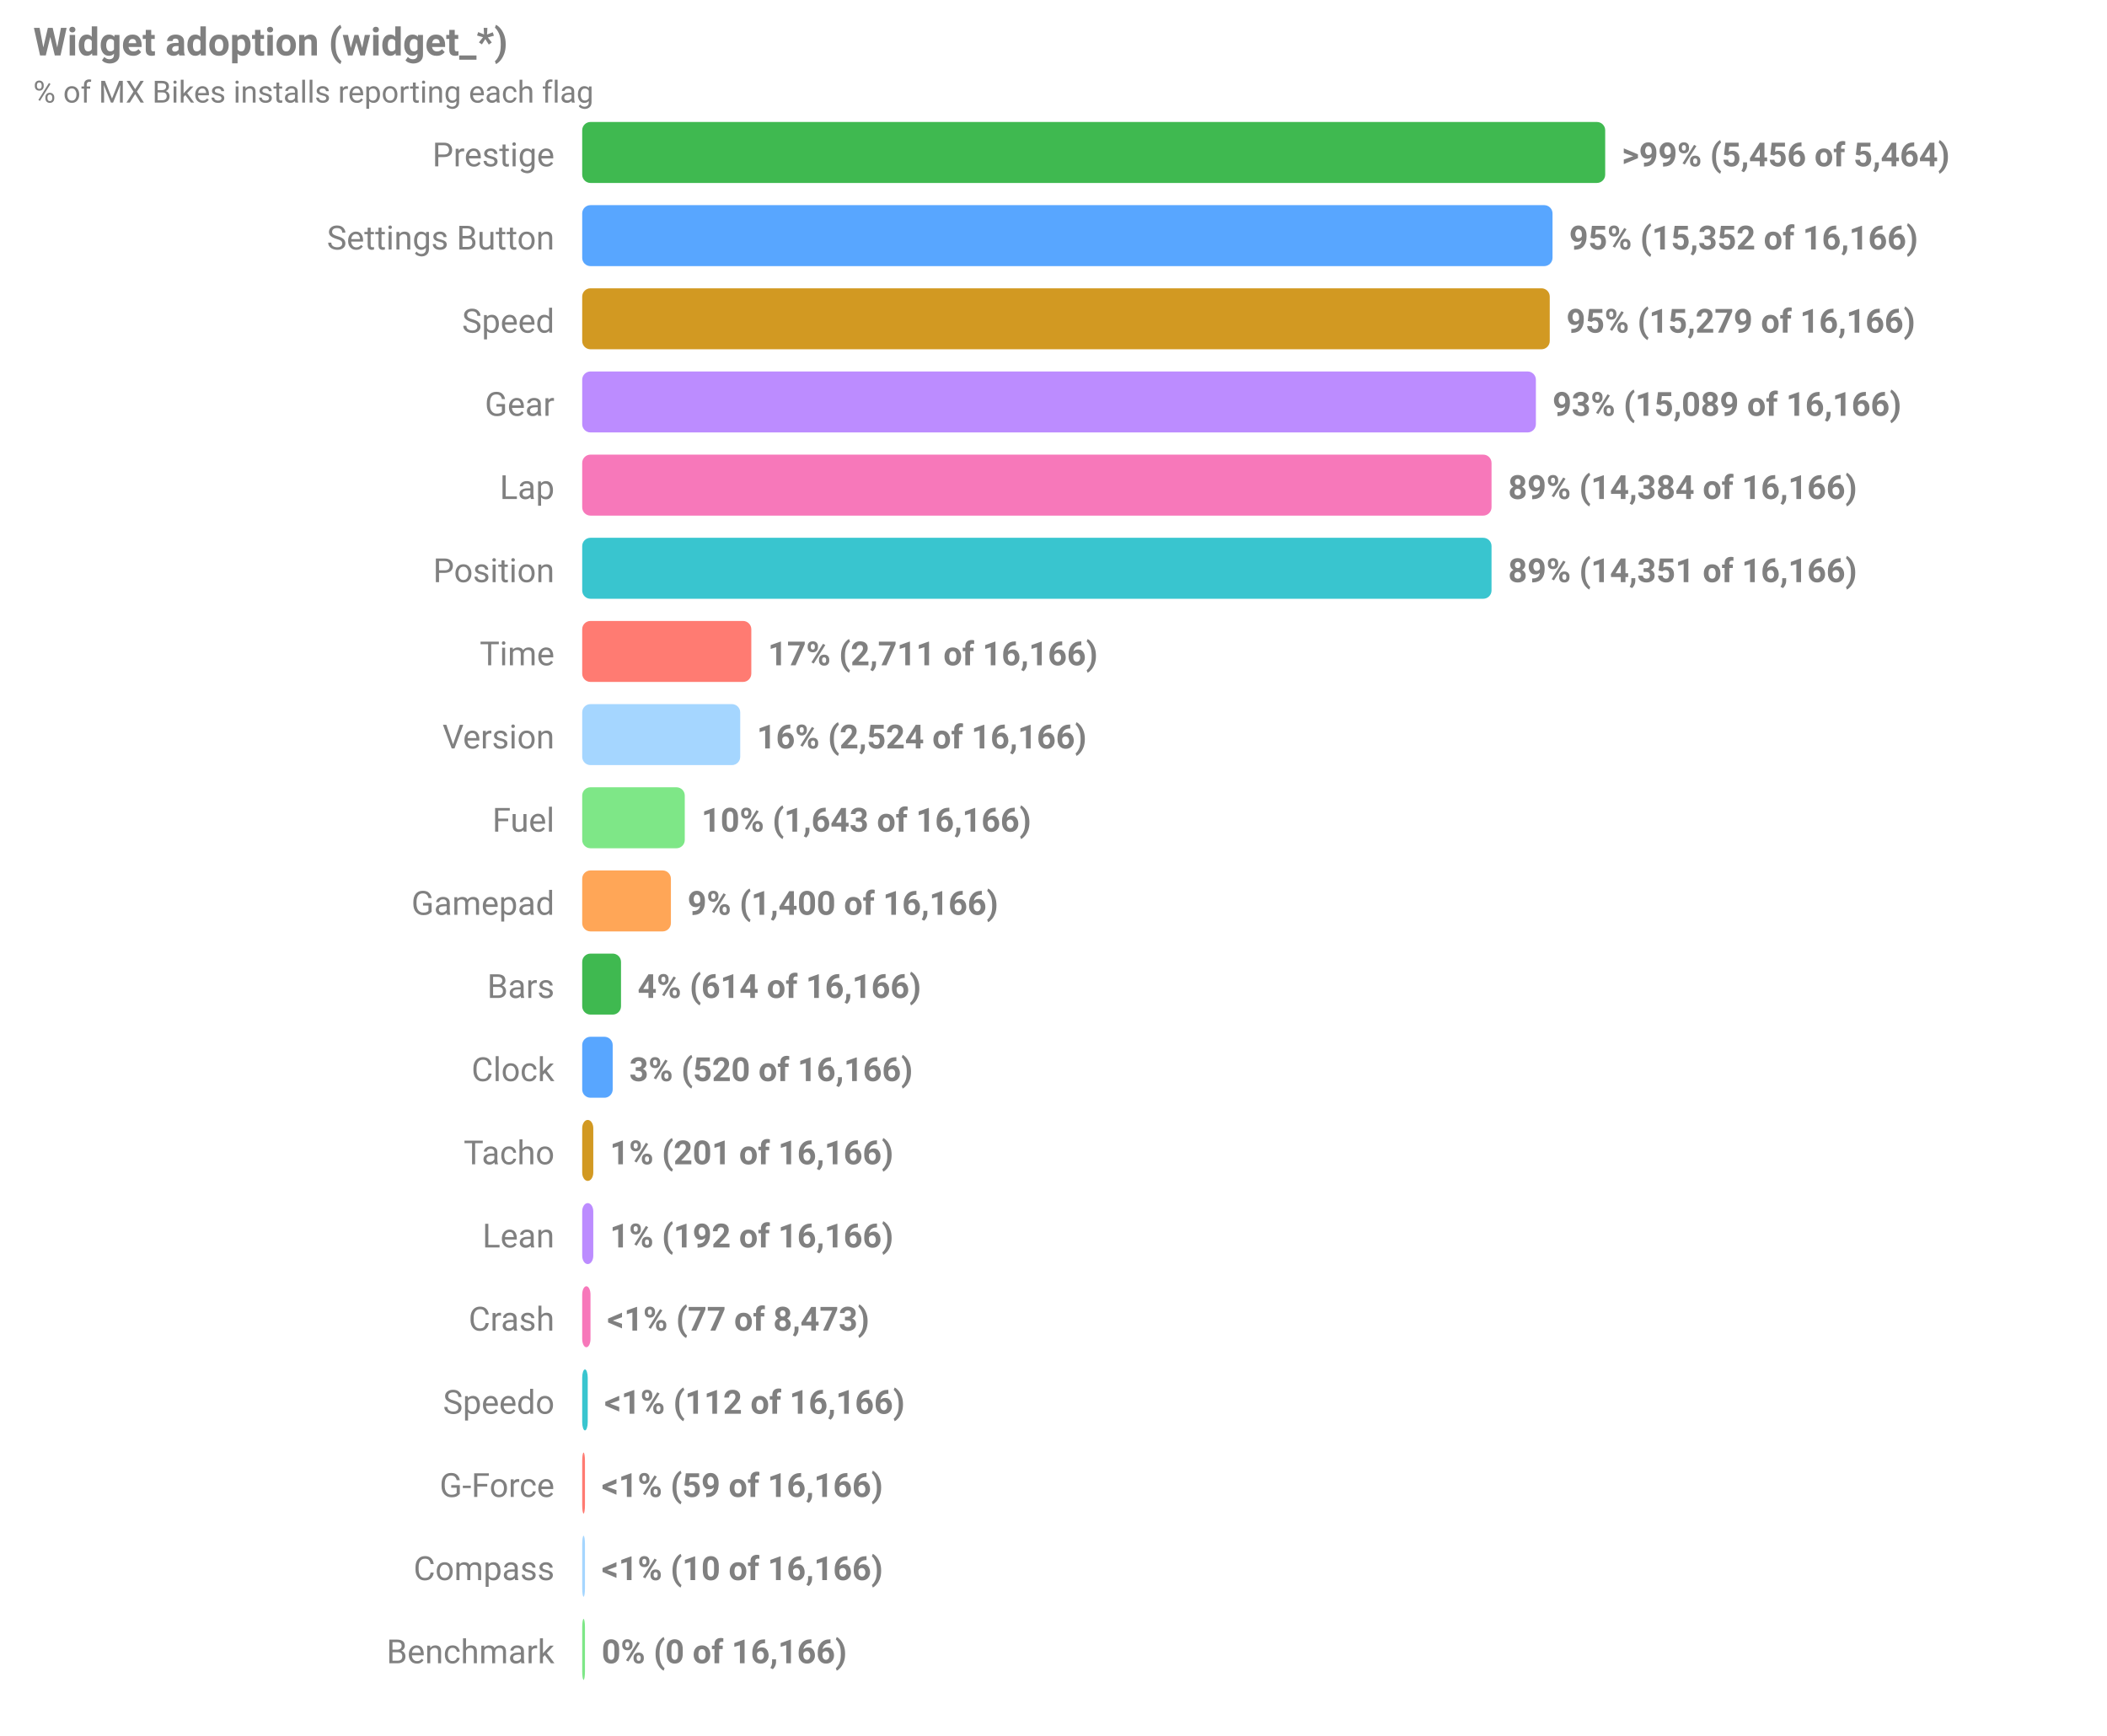
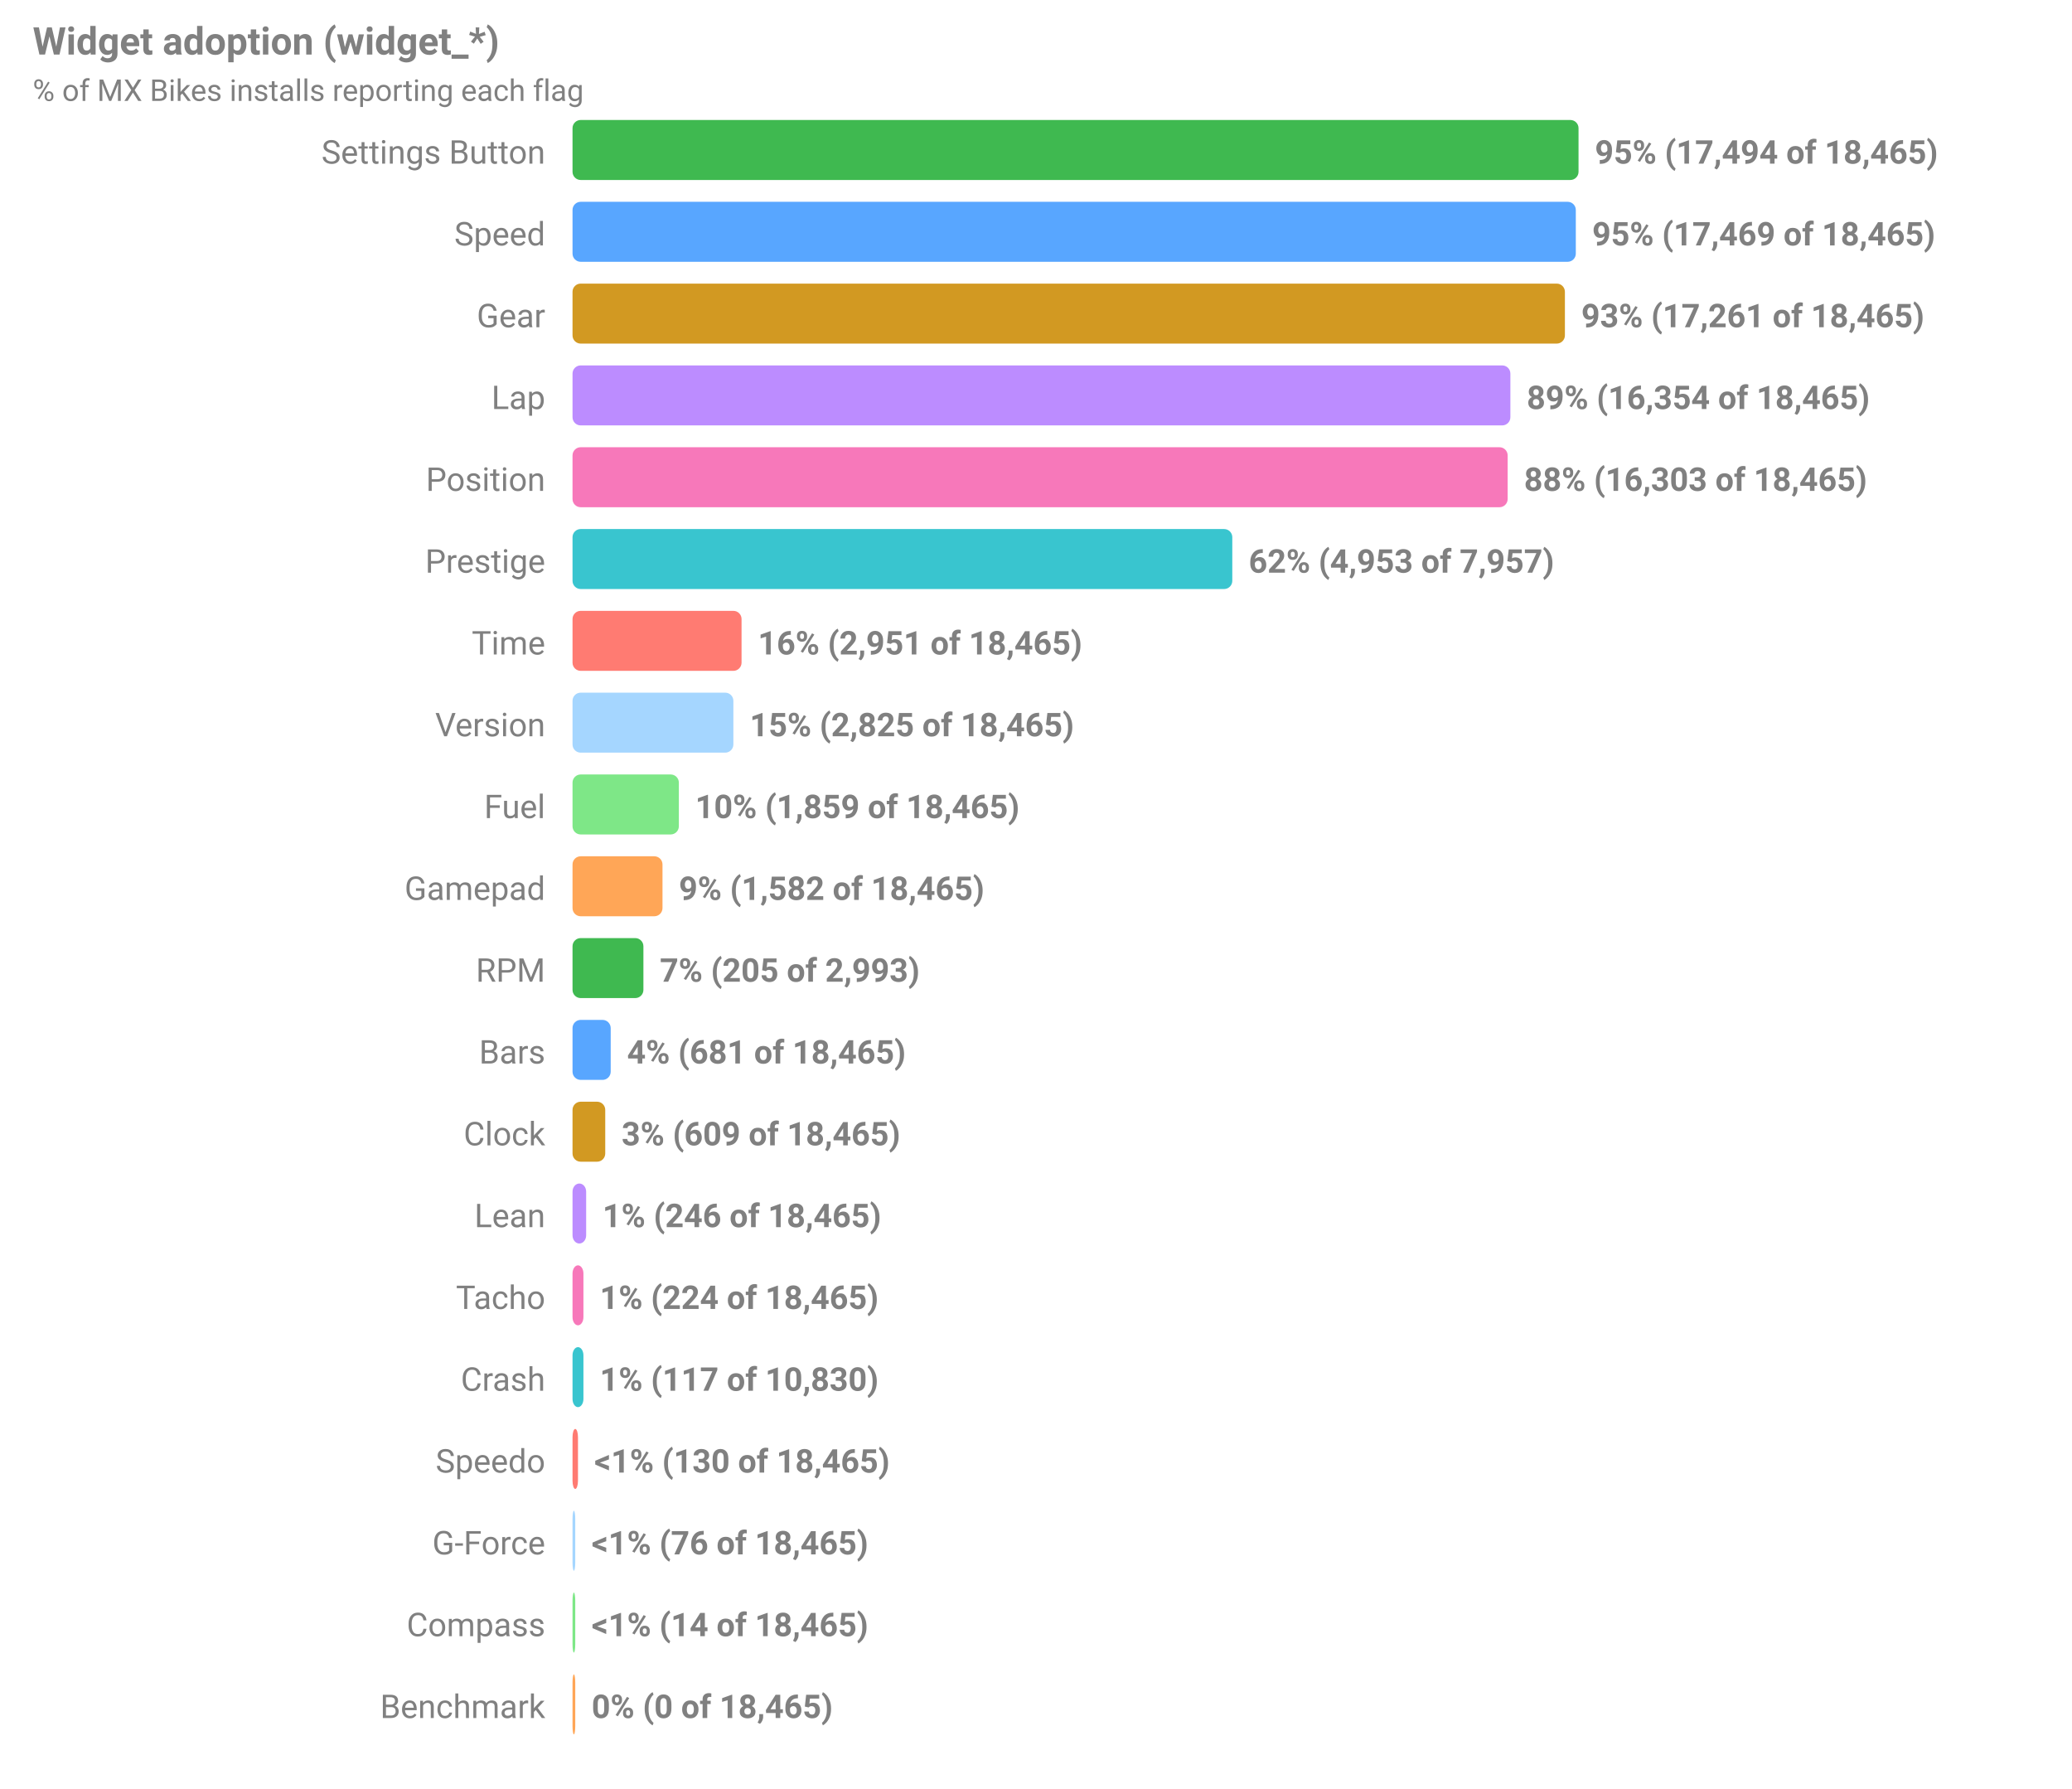
- <svg xmlns="http://www.w3.org/2000/svg" width="760" height="626" viewBox="0 0 760 626" role="img" aria-label="Widget adoption (widget_*)">
+ <svg xmlns="http://www.w3.org/2000/svg" width="760" height="656" viewBox="0 0 760 656" role="img" aria-label="Widget adoption (widget_*)">
  <style>
  text{font-family:-apple-system,BlinkMacSystemFont,'Segoe UI',Roboto,Helvetica,Arial,sans-serif}
  .grid{stroke:#808080;stroke-opacity:.3;stroke-width:1}
  .axis{stroke:#808080;stroke-width:1}
  .lbl{fill:#808080;font-size:12px}
  .val{fill:#808080;font-size:12px;font-weight:600}
  .title{fill:#808080;font-size:14px;font-weight:700}
  .sub{fill:#808080;font-size:11px}
  .gap{fill:#808080;opacity:.12}
  .gaplbl{fill:#808080;font-size:10px;opacity:.85}
  .ico{fill:#808080}
  .t1{fill:#e3b341}
  .t2{fill:#d29922}
  .t3{fill:#b7860b}
  .t4{fill:#946f0f}
</style>
  <text x="12" y="20" class="title">Widget adoption (widget_*)</text>
  <text x="12" y="37" class="sub">% of MX Bikes installs reporting each flag</text>
-   <text x="200" y="60" class="lbl" text-anchor="end">Prestige</text>
-   <rect x="210" y="44" width="369" height="22" rx="3" fill="#3fb950" data-tip="Prestige: &gt;99% (5,456 of 5,464)" />
-   <text x="585" y="60" class="val">&gt;99% (5,456 of 5,464)</text>
-   <text x="200" y="90" class="lbl" text-anchor="end">Settings Button</text>
-   <rect x="210" y="74" width="350" height="22" rx="3" fill="#58a6ff" data-tip="Settings Button: 95% (15,352 of 16,166)" />
-   <text x="566" y="90" class="val">95% (15,352 of 16,166)</text>
-   <text x="200" y="120" class="lbl" text-anchor="end">Speed</text>
-   <rect x="210" y="104" width="349" height="22" rx="3" fill="#d29922" data-tip="Speed: 95% (15,279 of 16,166)" />
-   <text x="565" y="120" class="val">95% (15,279 of 16,166)</text>
-   <text x="200" y="150" class="lbl" text-anchor="end">Gear</text>
-   <rect x="210" y="134" width="344" height="22" rx="3" fill="#bc8cff" data-tip="Gear: 93% (15,089 of 16,166)" />
-   <text x="560" y="150" class="val">93% (15,089 of 16,166)</text>
-   <text x="200" y="180" class="lbl" text-anchor="end">Lap</text>
-   <rect x="210" y="164" width="328" height="22" rx="3" fill="#f778ba" data-tip="Lap: 89% (14,384 of 16,166)" />
-   <text x="544" y="180" class="val">89% (14,384 of 16,166)</text>
-   <text x="200" y="210" class="lbl" text-anchor="end">Position</text>
-   <rect x="210" y="194" width="328" height="22" rx="3" fill="#39c5cf" data-tip="Position: 89% (14,351 of 16,166)" />
-   <text x="544" y="210" class="val">89% (14,351 of 16,166)</text>
+   <text x="200" y="60" class="lbl" text-anchor="end">Settings Button</text>
+   <rect x="210" y="44" width="369" height="22" rx="3" fill="#3fb950" data-tip="Settings Button: 95% (17,494 of 18,465)" />
+   <text x="585" y="60" class="val">95% (17,494 of 18,465)</text>
+   <text x="200" y="90" class="lbl" text-anchor="end">Speed</text>
+   <rect x="210" y="74" width="368" height="22" rx="3" fill="#58a6ff" data-tip="Speed: 95% (17,469 of 18,465)" />
+   <text x="584" y="90" class="val">95% (17,469 of 18,465)</text>
+   <text x="200" y="120" class="lbl" text-anchor="end">Gear</text>
+   <rect x="210" y="104" width="364" height="22" rx="3" fill="#d29922" data-tip="Gear: 93% (17,261 of 18,465)" />
+   <text x="580" y="120" class="val">93% (17,261 of 18,465)</text>
+   <text x="200" y="150" class="lbl" text-anchor="end">Lap</text>
+   <rect x="210" y="134" width="344" height="22" rx="3" fill="#bc8cff" data-tip="Lap: 89% (16,354 of 18,465)" />
+   <text x="560" y="150" class="val">89% (16,354 of 18,465)</text>
+   <text x="200" y="180" class="lbl" text-anchor="end">Position</text>
+   <rect x="210" y="164" width="343" height="22" rx="3" fill="#f778ba" data-tip="Position: 88% (16,303 of 18,465)" />
+   <text x="559" y="180" class="val">88% (16,303 of 18,465)</text>
+   <text x="200" y="210" class="lbl" text-anchor="end">Prestige</text>
+   <rect x="210" y="194" width="242" height="22" rx="3" fill="#39c5cf" data-tip="Prestige: 62% (4,953 of 7,957)" />
+   <text x="458" y="210" class="val">62% (4,953 of 7,957)</text>
  <text x="200" y="240" class="lbl" text-anchor="end">Time</text>
-   <rect x="210" y="224" width="61" height="22" rx="3" fill="#ff7b72" data-tip="Time: 17% (2,711 of 16,166)" />
-   <text x="277" y="240" class="val">17% (2,711 of 16,166)</text>
+   <rect x="210" y="224" width="62" height="22" rx="3" fill="#ff7b72" data-tip="Time: 16% (2,951 of 18,465)" />
+   <text x="278" y="240" class="val">16% (2,951 of 18,465)</text>
  <text x="200" y="270" class="lbl" text-anchor="end">Version</text>
-   <rect x="210" y="254" width="57" height="22" rx="3" fill="#a5d6ff" data-tip="Version: 16% (2,524 of 16,166)" />
-   <text x="273" y="270" class="val">16% (2,524 of 16,166)</text>
+   <rect x="210" y="254" width="59" height="22" rx="3" fill="#a5d6ff" data-tip="Version: 15% (2,825 of 18,465)" />
+   <text x="275" y="270" class="val">15% (2,825 of 18,465)</text>
  <text x="200" y="300" class="lbl" text-anchor="end">Fuel</text>
-   <rect x="210" y="284" width="37" height="22" rx="3" fill="#7ee787" data-tip="Fuel: 10% (1,643 of 16,166)" />
-   <text x="253" y="300" class="val">10% (1,643 of 16,166)</text>
+   <rect x="210" y="284" width="39" height="22" rx="3" fill="#7ee787" data-tip="Fuel: 10% (1,859 of 18,465)" />
+   <text x="255" y="300" class="val">10% (1,859 of 18,465)</text>
  <text x="200" y="330" class="lbl" text-anchor="end">Gamepad</text>
-   <rect x="210" y="314" width="32" height="22" rx="3" fill="#ffa657" data-tip="Gamepad: 9% (1,400 of 16,166)" />
-   <text x="248" y="330" class="val">9% (1,400 of 16,166)</text>
-   <text x="200" y="360" class="lbl" text-anchor="end">Bars</text>
-   <rect x="210" y="344" width="14" height="22" rx="3" fill="#3fb950" data-tip="Bars: 4% (614 of 16,166)" />
-   <text x="230" y="360" class="val">4% (614 of 16,166)</text>
-   <text x="200" y="390" class="lbl" text-anchor="end">Clock</text>
-   <rect x="210" y="374" width="11" height="22" rx="3" fill="#58a6ff" data-tip="Clock: 3% (520 of 16,166)" />
-   <text x="227" y="390" class="val">3% (520 of 16,166)</text>
-   <text x="200" y="420" class="lbl" text-anchor="end">Tacho</text>
-   <rect x="210" y="404" width="4" height="22" rx="3" fill="#d29922" data-tip="Tacho: 1% (201 of 16,166)" />
-   <text x="220" y="420" class="val">1% (201 of 16,166)</text>
+   <rect x="210" y="314" width="33" height="22" rx="3" fill="#ffa657" data-tip="Gamepad: 9% (1,582 of 18,465)" />
+   <text x="249" y="330" class="val">9% (1,582 of 18,465)</text>
+   <text x="200" y="360" class="lbl" text-anchor="end">RPM</text>
+   <rect x="210" y="344" width="26" height="22" rx="3" fill="#3fb950" data-tip="RPM: 7% (205 of 2,993)" />
+   <text x="242" y="360" class="val">7% (205 of 2,993)</text>
+   <text x="200" y="390" class="lbl" text-anchor="end">Bars</text>
+   <rect x="210" y="374" width="14" height="22" rx="3" fill="#58a6ff" data-tip="Bars: 4% (681 of 18,465)" />
+   <text x="230" y="390" class="val">4% (681 of 18,465)</text>
+   <text x="200" y="420" class="lbl" text-anchor="end">Clock</text>
+   <rect x="210" y="404" width="12" height="22" rx="3" fill="#d29922" data-tip="Clock: 3% (609 of 18,465)" />
+   <text x="228" y="420" class="val">3% (609 of 18,465)</text>
  <text x="200" y="450" class="lbl" text-anchor="end">Lean</text>
-   <rect x="210" y="434" width="4" height="22" rx="3" fill="#bc8cff" data-tip="Lean: 1% (192 of 16,166)" />
-   <text x="220" y="450" class="val">1% (192 of 16,166)</text>
-   <text x="200" y="480" class="lbl" text-anchor="end">Crash</text>
-   <rect x="210" y="464" width="3" height="22" rx="3" fill="#f778ba" data-tip="Crash: &lt;1% (77 of 8,473)" />
-   <text x="219" y="480" class="val">&lt;1% (77 of 8,473)</text>
-   <text x="200" y="510" class="lbl" text-anchor="end">Speedo</text>
-   <rect x="210" y="494" width="2" height="22" rx="3" fill="#39c5cf" data-tip="Speedo: &lt;1% (112 of 16,166)" />
-   <text x="218" y="510" class="val">&lt;1% (112 of 16,166)</text>
-   <text x="200" y="540" class="lbl" text-anchor="end">G-Force</text>
-   <rect x="210" y="524" width="1" height="22" rx="3" fill="#ff7b72" data-tip="G-Force: &lt;1% (59 of 16,166)" />
-   <text x="217" y="540" class="val">&lt;1% (59 of 16,166)</text>
-   <text x="200" y="570" class="lbl" text-anchor="end">Compass</text>
-   <rect x="210" y="554" width="1" height="22" rx="3" fill="#a5d6ff" data-tip="Compass: &lt;1% (10 of 16,166)" />
-   <text x="217" y="570" class="val">&lt;1% (10 of 16,166)</text>
-   <text x="200" y="600" class="lbl" text-anchor="end">Benchmark</text>
-   <rect x="210" y="584" width="1" height="22" rx="3" fill="#7ee787" data-tip="Benchmark: 0% (0 of 16,166)" />
-   <text x="217" y="600" class="val">0% (0 of 16,166)</text>
+   <rect x="210" y="434" width="5" height="22" rx="3" fill="#bc8cff" data-tip="Lean: 1% (246 of 18,465)" />
+   <text x="221" y="450" class="val">1% (246 of 18,465)</text>
+   <text x="200" y="480" class="lbl" text-anchor="end">Tacho</text>
+   <rect x="210" y="464" width="4" height="22" rx="3" fill="#f778ba" data-tip="Tacho: 1% (224 of 18,465)" />
+   <text x="220" y="480" class="val">1% (224 of 18,465)</text>
+   <text x="200" y="510" class="lbl" text-anchor="end">Crash</text>
+   <rect x="210" y="494" width="4" height="22" rx="3" fill="#39c5cf" data-tip="Crash: 1% (117 of 10,830)" />
+   <text x="220" y="510" class="val">1% (117 of 10,830)</text>
+   <text x="200" y="540" class="lbl" text-anchor="end">Speedo</text>
+   <rect x="210" y="524" width="2" height="22" rx="3" fill="#ff7b72" data-tip="Speedo: &lt;1% (130 of 18,465)" />
+   <text x="218" y="540" class="val">&lt;1% (130 of 18,465)</text>
+   <text x="200" y="570" class="lbl" text-anchor="end">G-Force</text>
+   <rect x="210" y="554" width="1" height="22" rx="3" fill="#a5d6ff" data-tip="G-Force: &lt;1% (76 of 18,465)" />
+   <text x="217" y="570" class="val">&lt;1% (76 of 18,465)</text>
+   <text x="200" y="600" class="lbl" text-anchor="end">Compass</text>
+   <rect x="210" y="584" width="1" height="22" rx="3" fill="#7ee787" data-tip="Compass: &lt;1% (14 of 18,465)" />
+   <text x="217" y="600" class="val">&lt;1% (14 of 18,465)</text>
+   <text x="200" y="630" class="lbl" text-anchor="end">Benchmark</text>
+   <rect x="210" y="614" width="1" height="22" rx="3" fill="#ffa657" data-tip="Benchmark: 0% (0 of 18,465)" />
+   <text x="217" y="630" class="val">0% (0 of 18,465)</text>
</svg>
